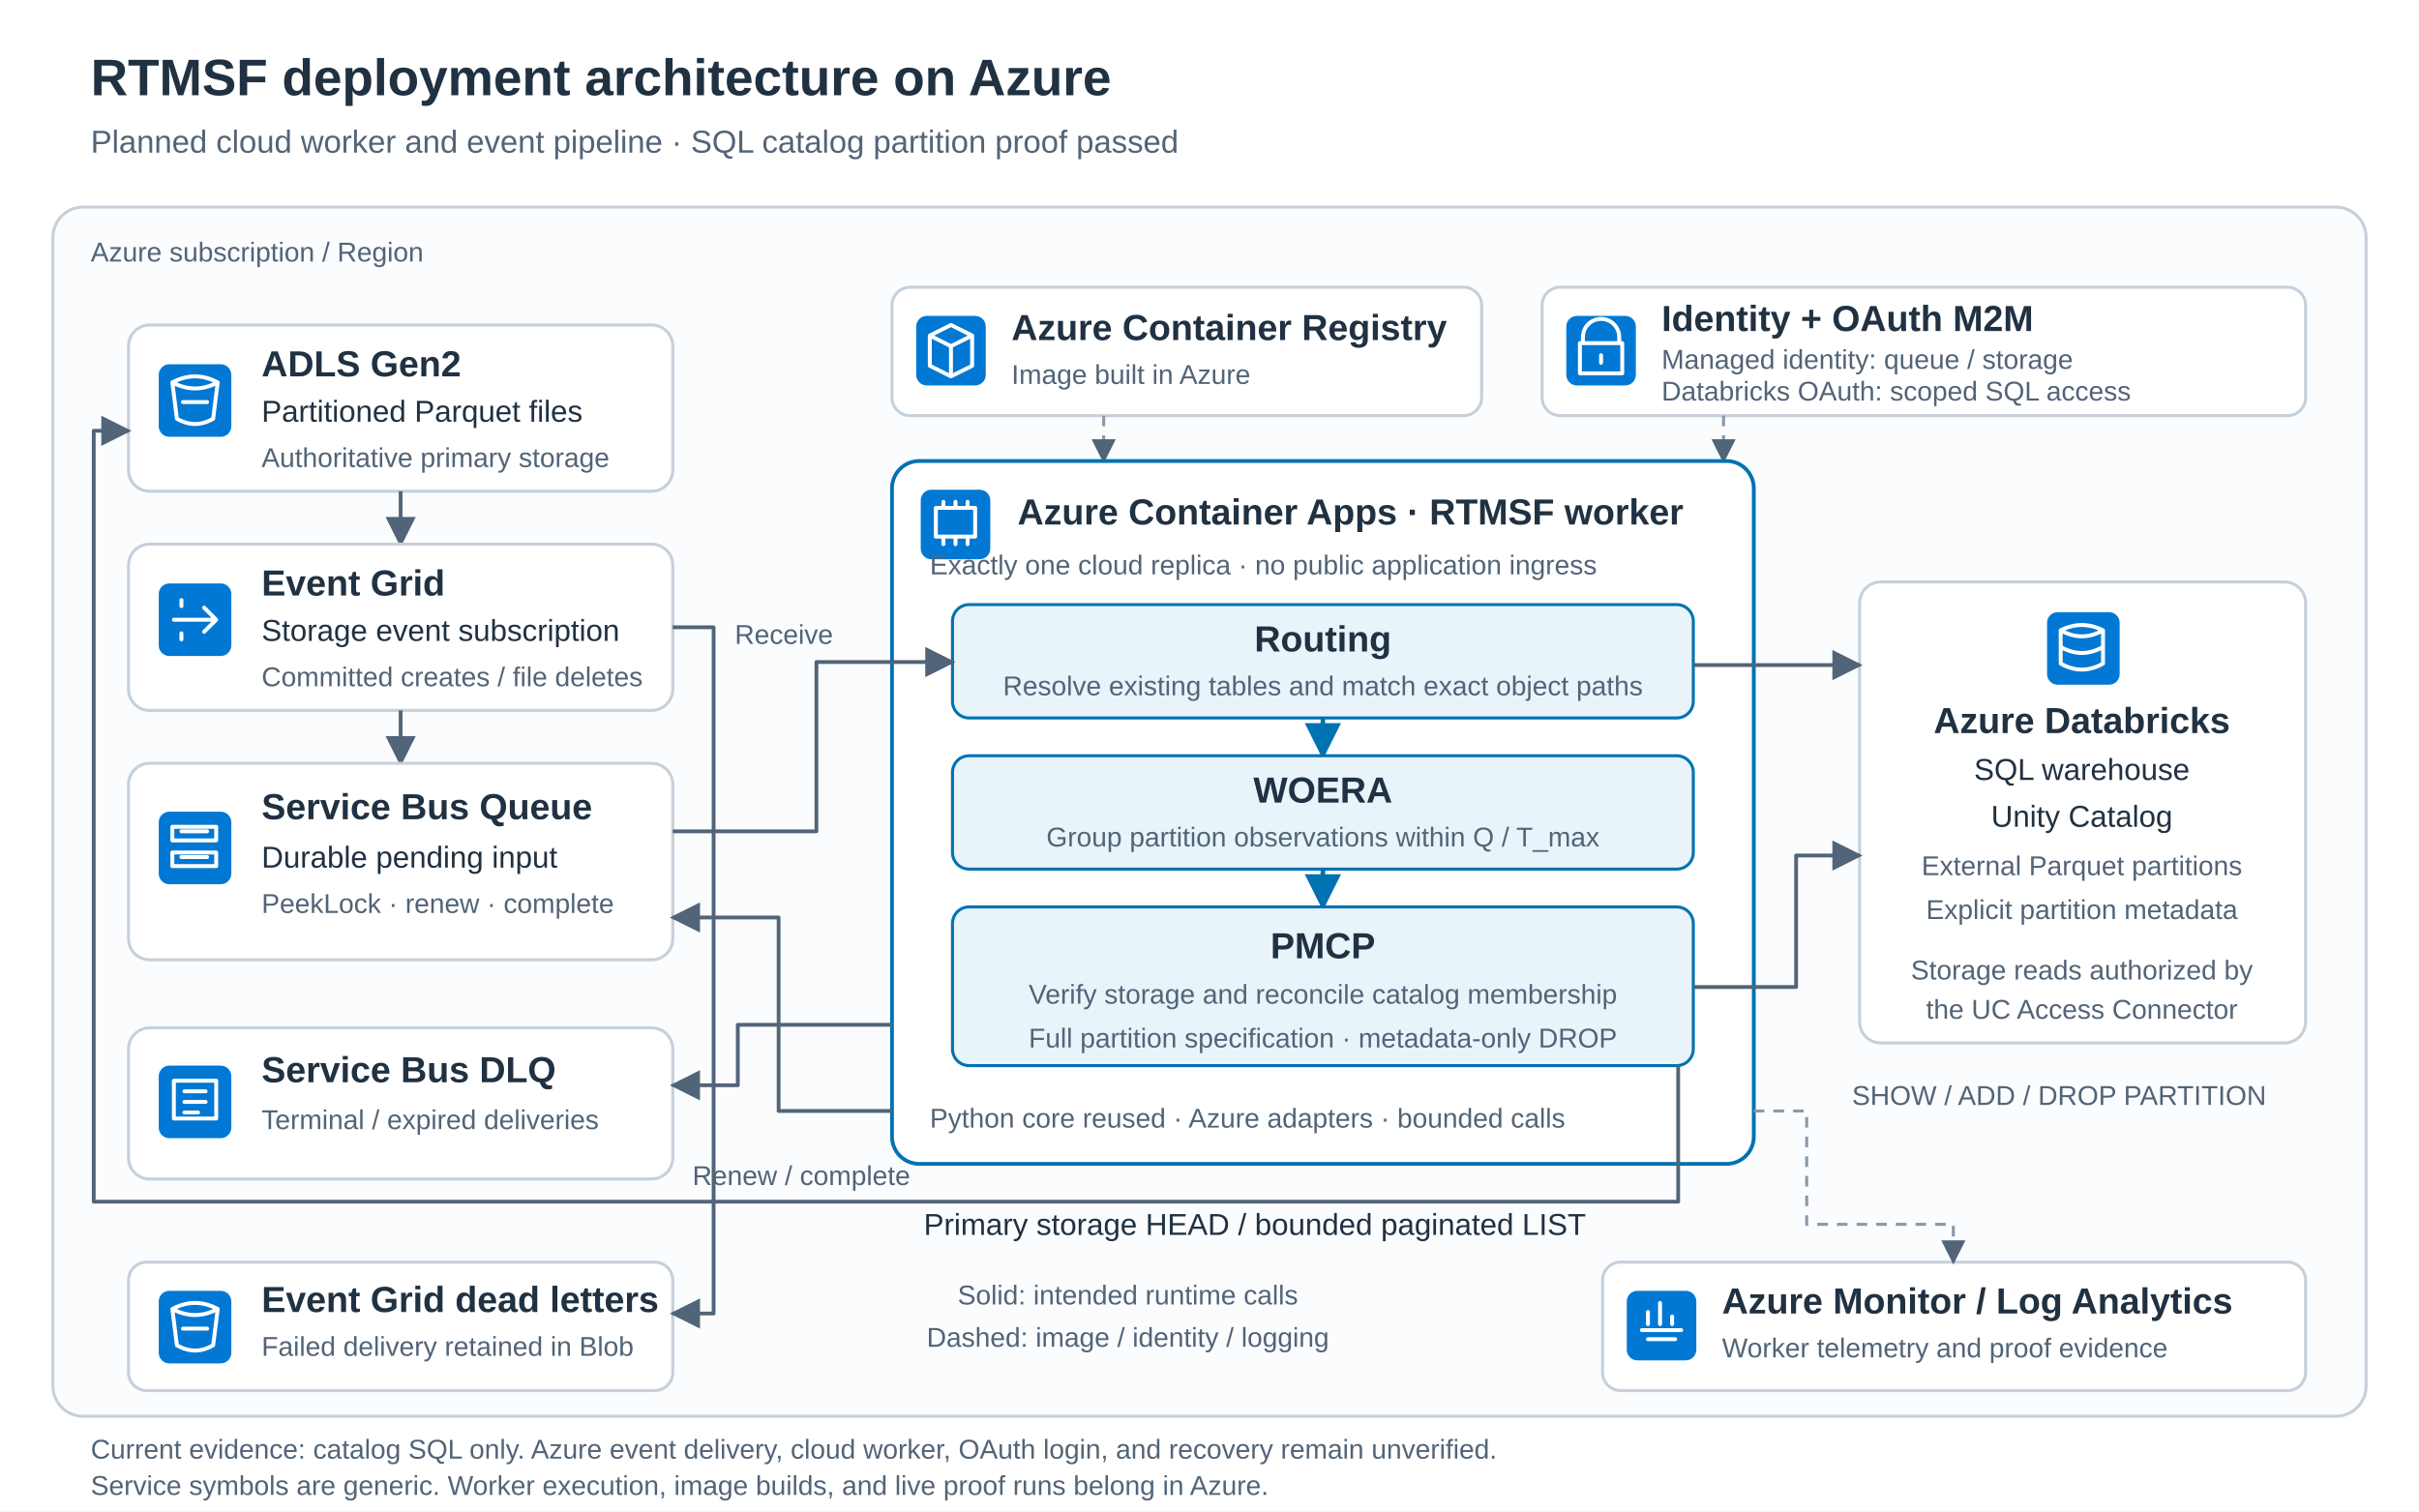
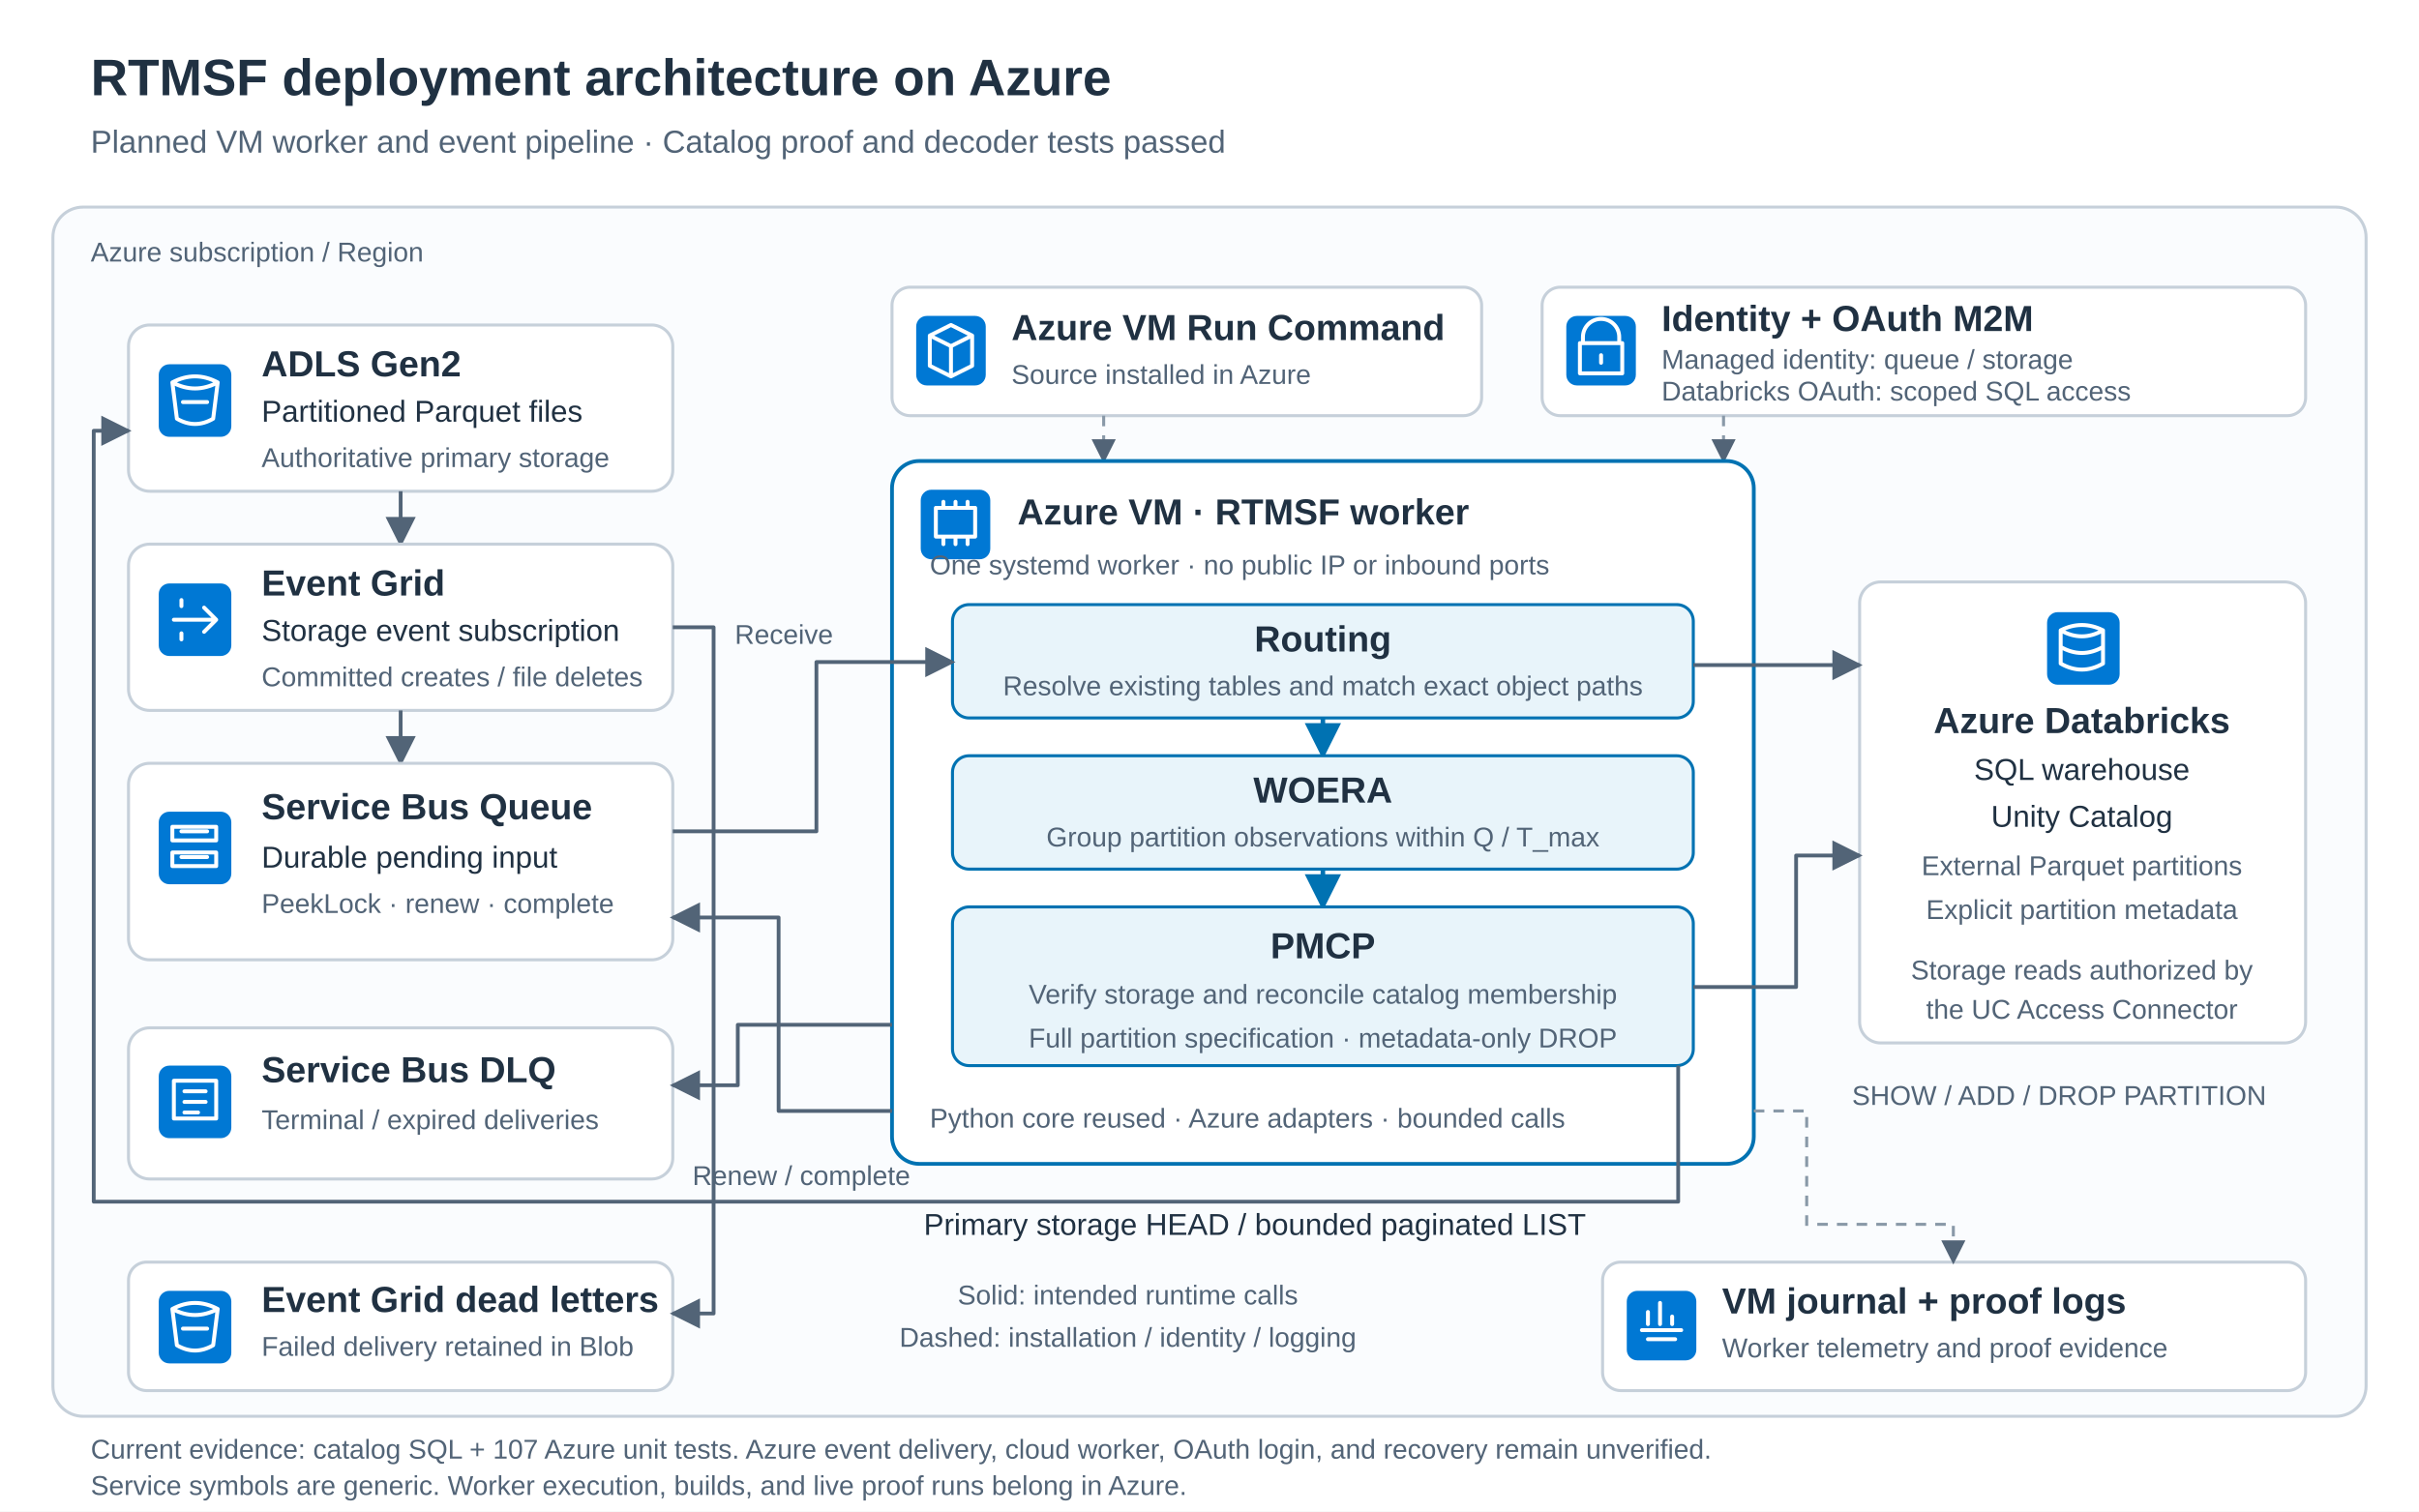
<svg xmlns="http://www.w3.org/2000/svg" width="1600" height="1000" viewBox="0 0 1600 1000" role="img" aria-labelledby="title description">
  <defs>
    <marker id="arrow" viewBox="0 0 10 10" refX="9" refY="5" markerWidth="8" markerHeight="8" orient="auto">
      <path d="M0 0L10 5L0 10Z" fill="#526477" />
    </marker>
    <marker id="blue-arrow" viewBox="0 0 10 10" refX="9" refY="5" markerWidth="8" markerHeight="8" orient="auto">
      <path d="M0 0L10 5L0 10Z" fill="#0072B2" />
    </marker>
    <style>
      text{font-family:Arial,Helvetica,sans-serif;fill:#203142}
      .title{font-size:34px;font-weight:700}.sub{font-size:21px;fill:#526477}
      .name{font-size:24px;font-weight:700}.body{font-size:20px}.small{font-size:18px;fill:#526477}
      .service{fill:#fff;stroke:#c6d0da;stroke-width:2}.core{fill:#e8f4fa;stroke:#0072B2;stroke-width:2}
      .wire{fill:none;stroke:#526477;stroke-width:2.5;stroke-linejoin:round;marker-end:url(#arrow)}
      .flow{fill:none;stroke:#0072B2;stroke-width:3;marker-end:url(#blue-arrow)}
      .support{fill:none;stroke:#8999a8;stroke-width:2;stroke-dasharray:7 6;marker-end:url(#arrow)}
      .icon{fill:none;stroke:#fff;stroke-width:2.6;stroke-linejoin:round;stroke-linecap:round}
    </style>
  </defs>
  <rect width="1600" height="1000" fill="#fff" />
  <text x="60" y="63" class="title">RTMSF deployment architecture on Azure</text>
-   <text x="60" y="101" class="sub">Planned cloud worker and event pipeline · SQL catalog partition proof passed</text>
+   <text x="60" y="101" class="sub">Planned VM worker and event pipeline · Catalog proof and decoder tests passed</text>
  <rect x="35" y="137" width="1530" height="800" rx="20" fill="#fafcfe" stroke="#c6d0da" stroke-width="2" />
  <text x="60" y="173" class="small">Azure subscription / Region</text>
  <rect x="590" y="190" width="390" height="85" rx="12" class="service" />
  <rect x="606" y="209" width="46" height="46" rx="7" fill="#0078D4" />
  <path class="icon" d="M615 222l14-7 14 7v20l-14 7-14-7zM615 222l14 7 14-7M629 229v20" />
-   <text x="669" y="225" class="name">Azure Container Registry</text>
-   <text x="669" y="254" class="small">Image built in Azure</text>
+   <text x="669" y="225" class="name">Azure VM Run Command</text>
+   <text x="669" y="254" class="small">Source installed in Azure</text>
  <path class="support" d="M730 275V305" />
  <rect x="1020" y="190" width="505" height="85" rx="12" class="service" />
  <rect x="1036" y="209" width="46" height="46" rx="7" fill="#0078D4" />
  <path class="icon" d="M1047 227v-4a12 12 0 0 1 24 0v4M1045 227h28v20h-28zM1059 235v5" />
  <text x="1099" y="219" class="name">Identity + OAuth M2M</text>
  <text x="1099" y="244" class="small">Managed identity: queue / storage</text>
  <text x="1099" y="265" class="small">Databricks OAuth: scoped SQL access</text>
  <path class="support" d="M1140 275V305" />
  <rect x="85" y="215" width="360" height="110" rx="14" class="service" />
  <rect x="105" y="241" width="48" height="48" rx="7" fill="#0078D4" />
  <path class="icon" d="M114 253q15-8 30 0l-3 24q-12 7-24 0zM114 253q15 8 30 0M121 266h16" />
  <text x="173" y="249" class="name">ADLS Gen2</text>
  <text x="173" y="279" class="body">Partitioned Parquet files</text>
  <text x="173" y="309" class="small">Authoritative primary storage</text>
  <path class="wire" d="M265 325V360" />
  <rect x="85" y="360" width="360" height="110" rx="14" class="service" />
  <rect x="105" y="386" width="48" height="48" rx="7" fill="#0078D4" />
  <path class="icon" d="M115 410h28M135 402l8 8-8 8M120 397v4M120 419v4" />
  <text x="173" y="394" class="name">Event Grid</text>
  <text x="173" y="424" class="body">Storage event subscription</text>
  <text x="173" y="454" class="small">Committed creates / file deletes</text>
  <path class="wire" d="M265 470V505" />
  <rect x="85" y="505" width="360" height="130" rx="14" class="service" />
  <rect x="105" y="537" width="48" height="48" rx="7" fill="#0078D4" />
  <path class="icon" d="M114 547h29v9h-29zM114 564h29v9h-29zM120 550h17M120 567h17" />
  <text x="173" y="542" class="name">Service Bus Queue</text>
  <text x="173" y="574" class="body">Durable pending input</text>
  <text x="173" y="604" class="small">PeekLock · renew · complete</text>
  <rect x="590" y="305" width="570" height="465" rx="18" fill="#fff" stroke="#0072B2" stroke-width="2.5" />
  <rect x="609" y="324" width="46" height="46" rx="7" fill="#0078D4" />
  <path class="icon" d="M619 336h26v19h-26zM624 332v4M632 332v4M640 332v4M624 355v5M632 355v5M640 355v5" />
-   <text x="673" y="347" class="name">Azure Container Apps · RTMSF worker</text>
-   <text x="615" y="380" class="small">Exactly one cloud replica · no public application ingress</text>
+   <text x="673" y="347" class="name">Azure VM · RTMSF worker</text>
+   <text x="615" y="380" class="small">One systemd worker · no public IP or inbound ports</text>
  <rect x="630" y="400" width="490" height="75" rx="11" class="core" />
  <text x="875" y="431" class="name" text-anchor="middle">Routing</text>
  <text x="875" y="460" class="small" text-anchor="middle">Resolve existing tables and match exact object paths</text>
  <path class="flow" d="M875 475V500" />
  <rect x="630" y="500" width="490" height="75" rx="11" class="core" />
  <text x="875" y="531" class="name" text-anchor="middle">WOERA</text>
  <text x="875" y="560" class="small" text-anchor="middle">Group partition observations within Q / T_max</text>
  <path class="flow" d="M875 575V600" />
  <rect x="630" y="600" width="490" height="105" rx="11" class="core" />
  <text x="875" y="634" class="name" text-anchor="middle">PMCP</text>
  <text x="875" y="664" class="small" text-anchor="middle">Verify storage and reconcile catalog membership</text>
  <text x="875" y="693" class="small" text-anchor="middle">Full partition specification · metadata-only DROP</text>
  <text x="615" y="746" class="small">Python core reused · Azure adapters · bounded calls</text>
  <path class="wire" d="M445 550H540V438H630" />
  <text x="486" y="426" class="small">Receive</text>
  <path class="wire" d="M590 735H515V607H445" />
  <text x="458" y="784" class="small">Renew / complete</text>
  <path class="wire" d="M1110 705V795H62V285H85" />
  <text x="830" y="817" class="body" text-anchor="middle">Primary storage HEAD / bounded paginated LIST</text>
  <rect x="1230" y="385" width="295" height="305" rx="14" class="service" />
  <rect x="1354" y="405" width="48" height="48" rx="7" fill="#0078D4" />
  <path class="icon" d="M1363 417q14-7 28 0v22q-14 8-28 0zM1363 417q14 8 28 0M1363 428q14 8 28 0" />
  <text x="1377" y="485" class="name" text-anchor="middle">Azure Databricks</text>
  <text x="1377" y="516" class="body" text-anchor="middle">SQL warehouse</text>
  <text x="1377" y="547" class="body" text-anchor="middle">Unity Catalog</text>
  <text x="1377" y="579" class="small" text-anchor="middle">External Parquet partitions</text>
  <text x="1377" y="608" class="small" text-anchor="middle">Explicit partition metadata</text>
  <text x="1377" y="648" class="small" text-anchor="middle">Storage reads authorized by</text>
  <text x="1377" y="674" class="small" text-anchor="middle">the UC Access Connector</text>
  <path class="wire" d="M1120 440H1230" />
  <path class="wire" d="M1120 653H1188V566H1230" />
  <text x="1362" y="731" class="small" text-anchor="middle">SHOW / ADD / DROP PARTITION</text>
  <rect x="85" y="680" width="360" height="100" rx="14" class="service" />
  <rect x="105" y="705" width="48" height="48" rx="7" fill="#0078D4" />
  <path class="icon" d="M115 715h28v25h-28zM122 722h14M122 729h14M122 736h9" />
  <text x="173" y="716" class="name">Service Bus DLQ</text>
  <text x="173" y="747" class="small">Terminal / expired deliveries</text>
  <path class="wire" d="M590 678H488V718H445" />
  <rect x="85" y="835" width="360" height="85" rx="12" class="service" />
  <rect x="105" y="854" width="48" height="48" rx="7" fill="#0078D4" />
  <path class="icon" d="M114 866q15-8 30 0l-3 24q-12 7-24 0zM114 866q15 8 30 0M121 879h16" />
  <text x="173" y="868" class="name">Event Grid dead letters</text>
  <text x="173" y="897" class="small">Failed delivery retained in Blob</text>
  <path class="wire" d="M445 415H472V869H445" />
  <rect x="1060" y="835" width="465" height="85" rx="12" class="service" />
  <rect x="1076" y="854" width="46" height="46" rx="7" fill="#0078D4" />
  <path class="icon" d="M1086 880h26M1090 876v-8M1098 876v-14M1106 876v-5M1090 886h18" />
-   <text x="1139" y="869" class="name">Azure Monitor / Log Analytics</text>
+   <text x="1139" y="869" class="name">VM journal + proof logs</text>
  <text x="1139" y="898" class="small">Worker telemetry and proof evidence</text>
  <path class="support" d="M1160 735H1195V810H1292V835" />
  <text x="746" y="863" class="small" text-anchor="middle">Solid: intended runtime calls</text>
-   <text x="746" y="891" class="small" text-anchor="middle">Dashed: image / identity / logging</text>
-   <text x="60" y="965" class="small">Current evidence: catalog SQL only. Azure event delivery, cloud worker, OAuth login, and recovery remain unverified.</text>
-   <text x="60" y="989" class="small">Service symbols are generic. Worker execution, image builds, and live proof runs belong in Azure.</text>
+   <text x="746" y="891" class="small" text-anchor="middle">Dashed: installation / identity / logging</text>
+   <text x="60" y="965" class="small">Current evidence: catalog SQL + 107 Azure unit tests. Azure event delivery, cloud worker, OAuth login, and recovery remain unverified.</text>
+   <text x="60" y="989" class="small">Service symbols are generic. Worker execution, builds, and live proof runs belong in Azure.</text>
</svg>
